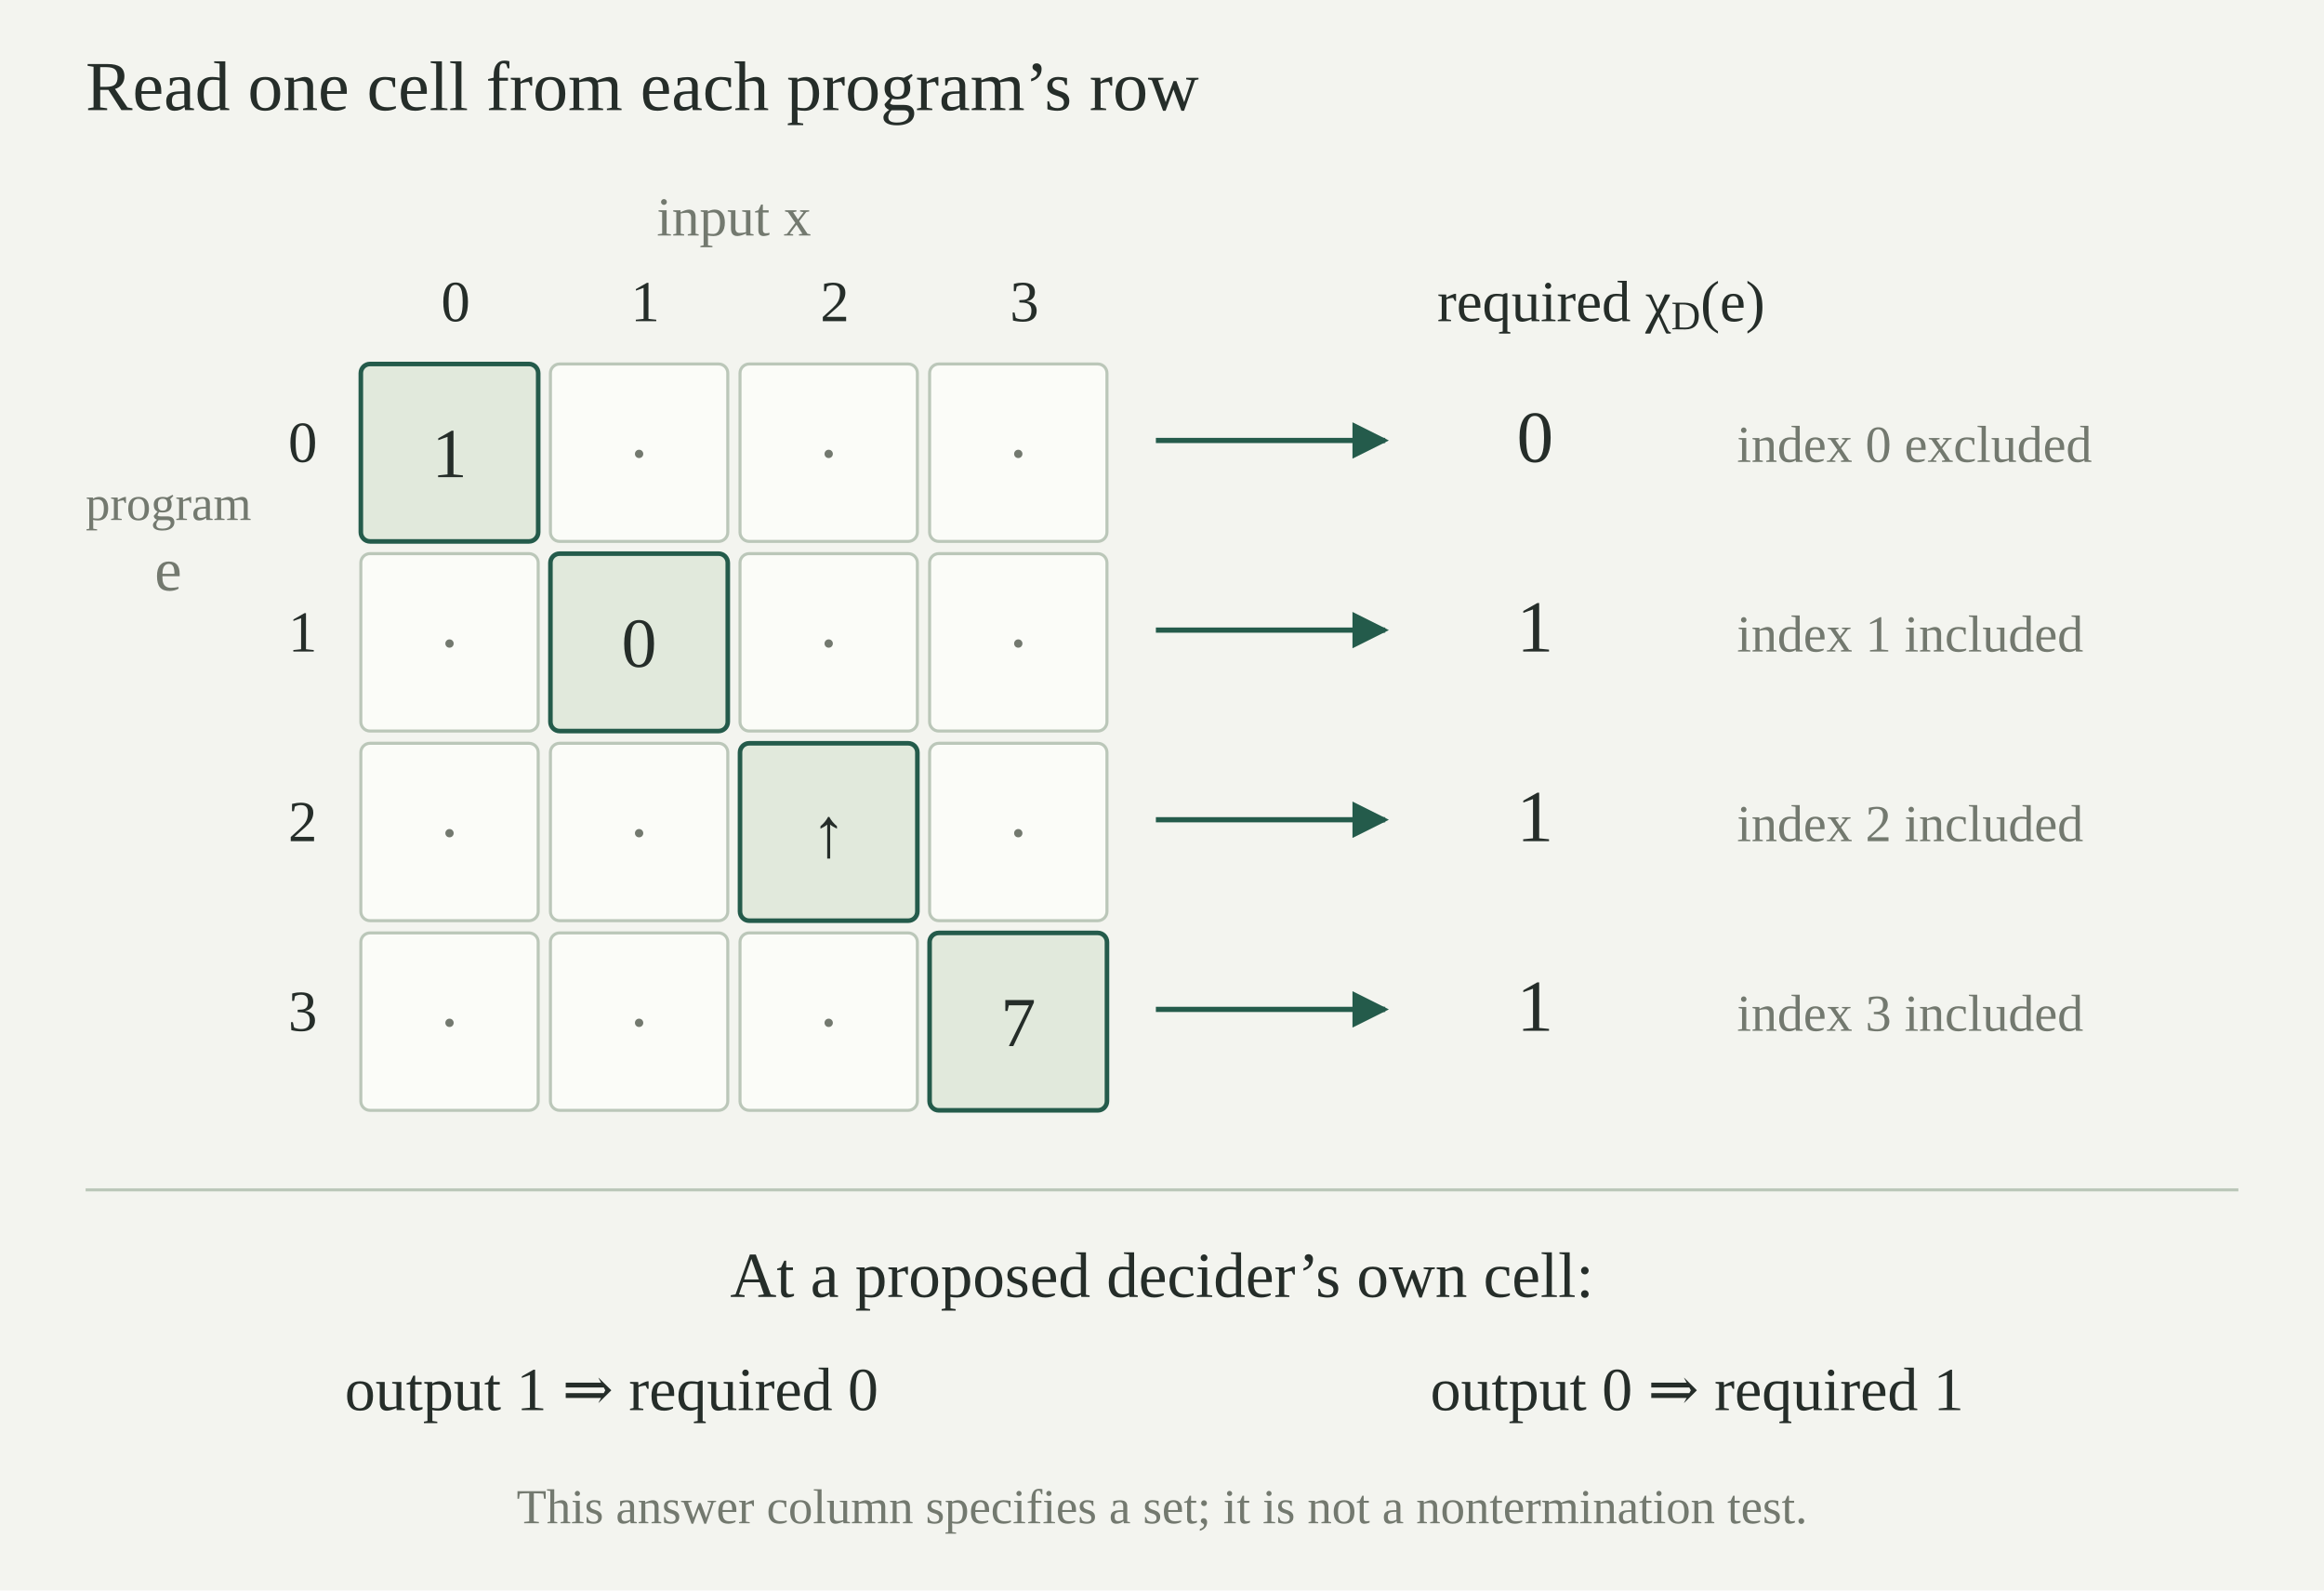
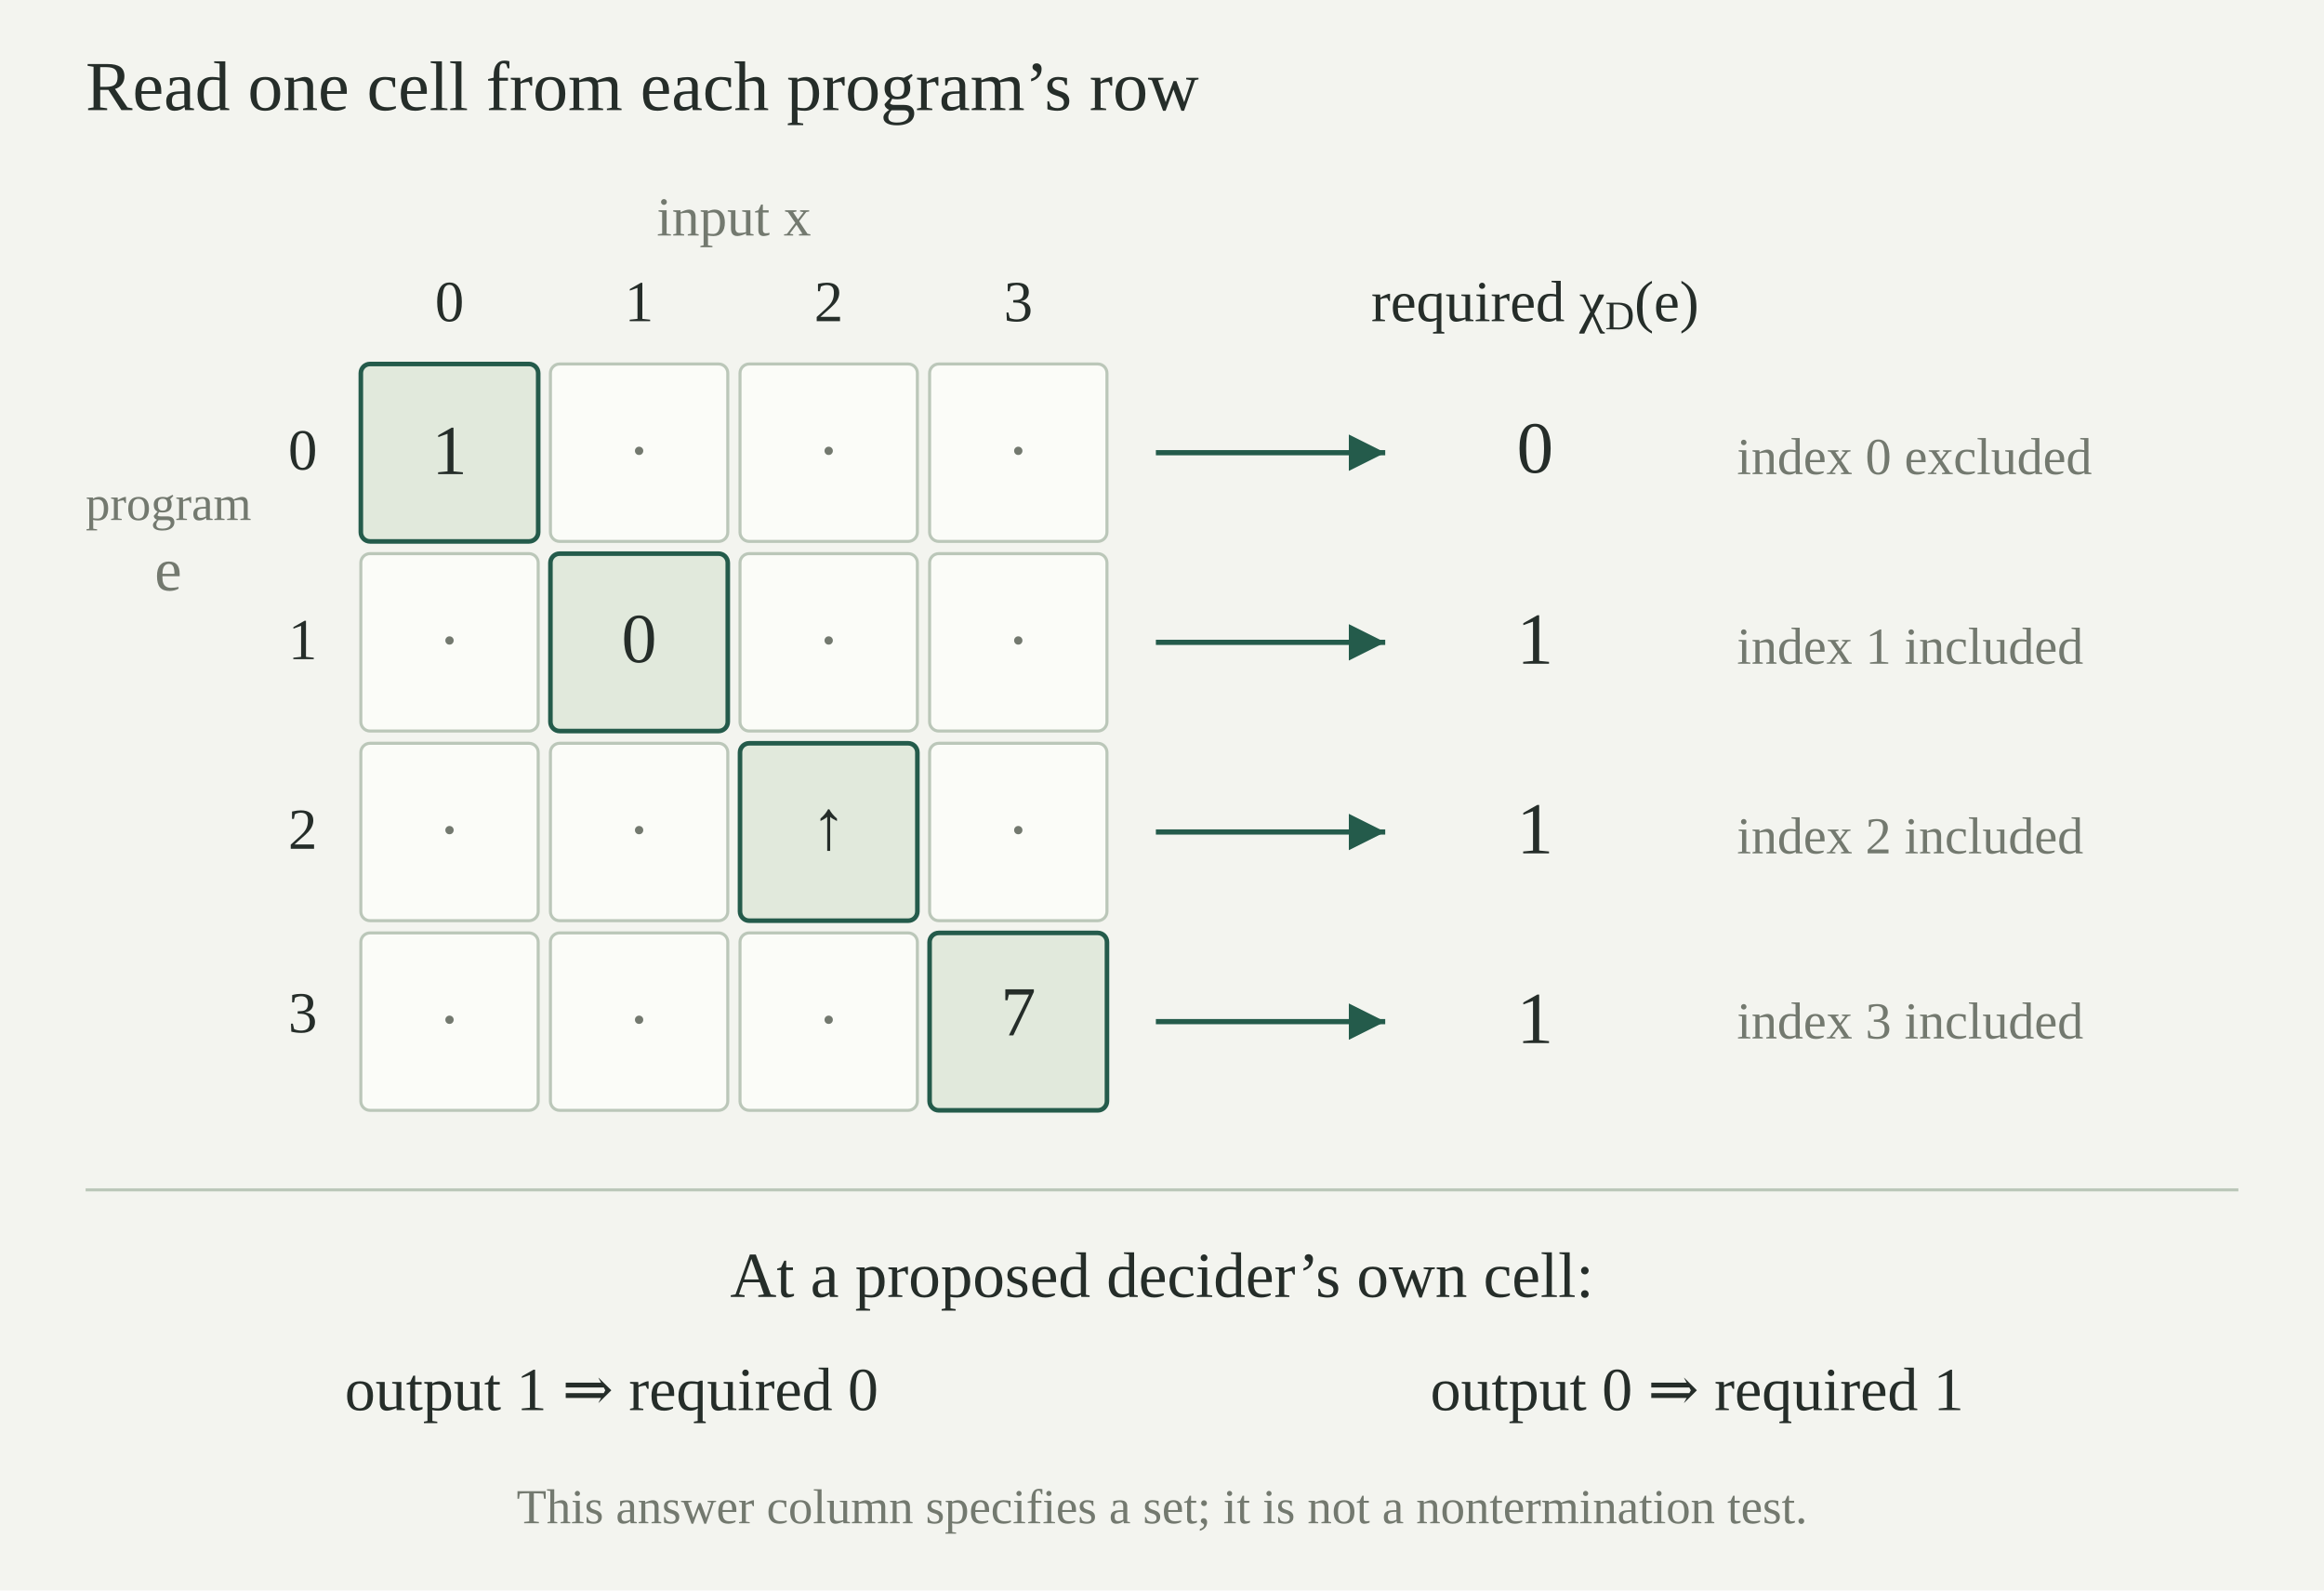
<svg xmlns="http://www.w3.org/2000/svg" width="760" height="520" viewBox="0 0 760 520" role="img" aria-labelledby="title desc">
  <defs>
-     <marker id="arrow" viewBox="0 0 10 10" refX="9" refY="5" markerWidth="7" markerHeight="7" orient="auto-start-reverse">
+     <marker id="arrow" viewBox="0 0 10 10" refX="10" refY="5" markerWidth="7" markerHeight="7" orient="auto-start-reverse">
      <path d="M0 0L10 5L0 10Z" fill="#245b4b" />
    </marker>
  </defs>
  <rect width="760" height="520" fill="#f3f4ef" />
  <text x="28" y="36" font-family="Georgia, Times New Roman, serif" font-size="23" text-anchor="start" fill="#252d29">Read one cell from each program’s row</text>
  <text x="240" y="77" font-family="Georgia, Times New Roman, serif" font-size="18" text-anchor="middle" fill="#73796f">input x</text>
-   <text x="149" y="105" font-family="Georgia, Times New Roman, serif" font-size="19" text-anchor="middle" fill="#252d29">0</text>
-   <text x="211" y="105" font-family="Georgia, Times New Roman, serif" font-size="19" text-anchor="middle" fill="#252d29">1</text>
-   <text x="273" y="105" font-family="Georgia, Times New Roman, serif" font-size="19" text-anchor="middle" fill="#252d29">2</text>
-   <text x="335" y="105" font-family="Georgia, Times New Roman, serif" font-size="19" text-anchor="middle" fill="#252d29">3</text>
+   <text x="147" y="105" font-family="Georgia, Times New Roman, serif" font-size="19" text-anchor="middle" fill="#252d29">0</text>
+   <text x="209" y="105" font-family="Georgia, Times New Roman, serif" font-size="19" text-anchor="middle" fill="#252d29">1</text>
+   <text x="271" y="105" font-family="Georgia, Times New Roman, serif" font-size="19" text-anchor="middle" fill="#252d29">2</text>
+   <text x="333" y="105" font-family="Georgia, Times New Roman, serif" font-size="19" text-anchor="middle" fill="#252d29">3</text>
  <text x="28" y="170" font-family="Georgia, Times New Roman, serif" font-size="16" text-anchor="start" fill="#73796f">program</text>
  <text x="55" y="193" font-family="Georgia, Times New Roman, serif" font-size="20" text-anchor="middle" fill="#73796f">e</text>
-   <text x="99" y="151" font-family="Georgia, Times New Roman, serif" font-size="19" text-anchor="middle" fill="#252d29">0</text>
+   <text x="99" y="153.5" font-family="Georgia, Times New Roman, serif" font-size="19" text-anchor="middle" fill="#252d29">0</text>
  <rect x="118" y="119" width="58" height="58" rx="3" fill="#e1e9dc" stroke="#245b4b" stroke-width="1.5" />
-   <text x="147" y="156" font-family="Georgia, Times New Roman, serif" font-size="23" text-anchor="middle" fill="#252d29">1</text>
+   <text x="147" y="155" font-family="Georgia, Times New Roman, serif" font-size="23" text-anchor="middle" fill="#252d29">1</text>
  <rect x="180" y="119" width="58" height="58" rx="3" fill="#fbfcf8" stroke="#bbc7b9" stroke-width="1" />
-   <text x="209" y="156" font-family="Georgia, Times New Roman, serif" font-size="23" text-anchor="middle" fill="#73796f">·</text>
+   <text x="209" y="155" font-family="Georgia, Times New Roman, serif" font-size="23" text-anchor="middle" fill="#73796f">·</text>
  <rect x="242" y="119" width="58" height="58" rx="3" fill="#fbfcf8" stroke="#bbc7b9" stroke-width="1" />
-   <text x="271" y="156" font-family="Georgia, Times New Roman, serif" font-size="23" text-anchor="middle" fill="#73796f">·</text>
+   <text x="271" y="155" font-family="Georgia, Times New Roman, serif" font-size="23" text-anchor="middle" fill="#73796f">·</text>
  <rect x="304" y="119" width="58" height="58" rx="3" fill="#fbfcf8" stroke="#bbc7b9" stroke-width="1" />
-   <text x="333" y="156" font-family="Georgia, Times New Roman, serif" font-size="23" text-anchor="middle" fill="#73796f">·</text>
-   <text x="99" y="213" font-family="Georgia, Times New Roman, serif" font-size="19" text-anchor="middle" fill="#252d29">1</text>
+   <text x="333" y="155" font-family="Georgia, Times New Roman, serif" font-size="23" text-anchor="middle" fill="#73796f">·</text>
+   <text x="99" y="215.5" font-family="Georgia, Times New Roman, serif" font-size="19" text-anchor="middle" fill="#252d29">1</text>
  <rect x="118" y="181" width="58" height="58" rx="3" fill="#fbfcf8" stroke="#bbc7b9" stroke-width="1" />
-   <text x="147" y="218" font-family="Georgia, Times New Roman, serif" font-size="23" text-anchor="middle" fill="#73796f">·</text>
+   <text x="147" y="217" font-family="Georgia, Times New Roman, serif" font-size="23" text-anchor="middle" fill="#73796f">·</text>
  <rect x="180" y="181" width="58" height="58" rx="3" fill="#e1e9dc" stroke="#245b4b" stroke-width="1.5" />
-   <text x="209" y="218" font-family="Georgia, Times New Roman, serif" font-size="23" text-anchor="middle" fill="#252d29">0</text>
+   <text x="209" y="216.5" font-family="Georgia, Times New Roman, serif" font-size="23" text-anchor="middle" fill="#252d29">0</text>
  <rect x="242" y="181" width="58" height="58" rx="3" fill="#fbfcf8" stroke="#bbc7b9" stroke-width="1" />
-   <text x="271" y="218" font-family="Georgia, Times New Roman, serif" font-size="23" text-anchor="middle" fill="#73796f">·</text>
+   <text x="271" y="217" font-family="Georgia, Times New Roman, serif" font-size="23" text-anchor="middle" fill="#73796f">·</text>
  <rect x="304" y="181" width="58" height="58" rx="3" fill="#fbfcf8" stroke="#bbc7b9" stroke-width="1" />
-   <text x="333" y="218" font-family="Georgia, Times New Roman, serif" font-size="23" text-anchor="middle" fill="#73796f">·</text>
-   <text x="99" y="275" font-family="Georgia, Times New Roman, serif" font-size="19" text-anchor="middle" fill="#252d29">2</text>
+   <text x="333" y="217" font-family="Georgia, Times New Roman, serif" font-size="23" text-anchor="middle" fill="#73796f">·</text>
+   <text x="99" y="277.5" font-family="Georgia, Times New Roman, serif" font-size="19" text-anchor="middle" fill="#252d29">2</text>
  <rect x="118" y="243" width="58" height="58" rx="3" fill="#fbfcf8" stroke="#bbc7b9" stroke-width="1" />
-   <text x="147" y="280" font-family="Georgia, Times New Roman, serif" font-size="23" text-anchor="middle" fill="#73796f">·</text>
+   <text x="147" y="279" font-family="Georgia, Times New Roman, serif" font-size="23" text-anchor="middle" fill="#73796f">·</text>
  <rect x="180" y="243" width="58" height="58" rx="3" fill="#fbfcf8" stroke="#bbc7b9" stroke-width="1" />
-   <text x="209" y="280" font-family="Georgia, Times New Roman, serif" font-size="23" text-anchor="middle" fill="#73796f">·</text>
+   <text x="209" y="279" font-family="Georgia, Times New Roman, serif" font-size="23" text-anchor="middle" fill="#73796f">·</text>
  <rect x="242" y="243" width="58" height="58" rx="3" fill="#e1e9dc" stroke="#245b4b" stroke-width="1.5" />
-   <text x="271" y="280" font-family="Georgia, Times New Roman, serif" font-size="23" text-anchor="middle" fill="#252d29">↑</text>
+   <text x="271" y="277.5" font-family="Georgia, Times New Roman, serif" font-size="23" text-anchor="middle" fill="#252d29">↑</text>
  <rect x="304" y="243" width="58" height="58" rx="3" fill="#fbfcf8" stroke="#bbc7b9" stroke-width="1" />
-   <text x="333" y="280" font-family="Georgia, Times New Roman, serif" font-size="23" text-anchor="middle" fill="#73796f">·</text>
-   <text x="99" y="337" font-family="Georgia, Times New Roman, serif" font-size="19" text-anchor="middle" fill="#252d29">3</text>
+   <text x="333" y="279" font-family="Georgia, Times New Roman, serif" font-size="23" text-anchor="middle" fill="#73796f">·</text>
+   <text x="99" y="337.5" font-family="Georgia, Times New Roman, serif" font-size="19" text-anchor="middle" fill="#252d29">3</text>
  <rect x="118" y="305" width="58" height="58" rx="3" fill="#fbfcf8" stroke="#bbc7b9" stroke-width="1" />
-   <text x="147" y="342" font-family="Georgia, Times New Roman, serif" font-size="23" text-anchor="middle" fill="#73796f">·</text>
+   <text x="147" y="341" font-family="Georgia, Times New Roman, serif" font-size="23" text-anchor="middle" fill="#73796f">·</text>
  <rect x="180" y="305" width="58" height="58" rx="3" fill="#fbfcf8" stroke="#bbc7b9" stroke-width="1" />
-   <text x="209" y="342" font-family="Georgia, Times New Roman, serif" font-size="23" text-anchor="middle" fill="#73796f">·</text>
+   <text x="209" y="341" font-family="Georgia, Times New Roman, serif" font-size="23" text-anchor="middle" fill="#73796f">·</text>
  <rect x="242" y="305" width="58" height="58" rx="3" fill="#fbfcf8" stroke="#bbc7b9" stroke-width="1" />
-   <text x="271" y="342" font-family="Georgia, Times New Roman, serif" font-size="23" text-anchor="middle" fill="#73796f">·</text>
+   <text x="271" y="341" font-family="Georgia, Times New Roman, serif" font-size="23" text-anchor="middle" fill="#73796f">·</text>
  <rect x="304" y="305" width="58" height="58" rx="3" fill="#e1e9dc" stroke="#245b4b" stroke-width="1.5" />
-   <text x="333" y="342" font-family="Georgia, Times New Roman, serif" font-size="23" text-anchor="middle" fill="#252d29">7</text>
-   <text x="470" y="105" font-family="Georgia, Times New Roman, serif" font-size="19" text-anchor="start" fill="#252d29">required χ<tspan baseline-shift="sub" font-size="70%">D</tspan>(e)</text>
-   <path d="M378 144L453 144" fill="none" stroke="#245b4b" stroke-width="1.7" marker-end="url(#arrow)" />
-   <text x="502" y="151" font-family="Georgia, Times New Roman, serif" font-size="24" text-anchor="middle" fill="#252d29">0</text>
-   <path d="M378 206L453 206" fill="none" stroke="#245b4b" stroke-width="1.7" marker-end="url(#arrow)" />
-   <text x="502" y="213" font-family="Georgia, Times New Roman, serif" font-size="24" text-anchor="middle" fill="#252d29">1</text>
-   <path d="M378 268L453 268" fill="none" stroke="#245b4b" stroke-width="1.7" marker-end="url(#arrow)" />
-   <text x="502" y="275" font-family="Georgia, Times New Roman, serif" font-size="24" text-anchor="middle" fill="#252d29">1</text>
-   <path d="M378 330L453 330" fill="none" stroke="#245b4b" stroke-width="1.7" marker-end="url(#arrow)" />
-   <text x="502" y="337" font-family="Georgia, Times New Roman, serif" font-size="24" text-anchor="middle" fill="#252d29">1</text>
-   <text x="568" y="151" font-family="Georgia, Times New Roman, serif" font-size="17" text-anchor="start" fill="#73796f">index 0 excluded</text>
-   <text x="568" y="213" font-family="Georgia, Times New Roman, serif" font-size="17" text-anchor="start" fill="#73796f">index 1 included</text>
-   <text x="568" y="275" font-family="Georgia, Times New Roman, serif" font-size="17" text-anchor="start" fill="#73796f">index 2 included</text>
-   <text x="568" y="337" font-family="Georgia, Times New Roman, serif" font-size="17" text-anchor="start" fill="#73796f">index 3 included</text>
+   <text x="333" y="338.5" font-family="Georgia, Times New Roman, serif" font-size="23" text-anchor="middle" fill="#252d29">7</text>
+   <text x="502" y="105" font-family="Georgia, Times New Roman, serif" font-size="19" text-anchor="middle" fill="#252d29">required χ<tspan baseline-shift="sub" font-size="70%">D</tspan>(e)</text>
+   <path d="M378 148L453 148" fill="none" stroke="#245b4b" stroke-width="1.7" marker-end="url(#arrow)" />
+   <text x="502" y="154.5" font-family="Georgia, Times New Roman, serif" font-size="24" text-anchor="middle" fill="#252d29">0</text>
+   <path d="M378 210L453 210" fill="none" stroke="#245b4b" stroke-width="1.7" marker-end="url(#arrow)" />
+   <text x="502" y="217" font-family="Georgia, Times New Roman, serif" font-size="24" text-anchor="middle" fill="#252d29">1</text>
+   <path d="M378 272L453 272" fill="none" stroke="#245b4b" stroke-width="1.7" marker-end="url(#arrow)" />
+   <text x="502" y="279" font-family="Georgia, Times New Roman, serif" font-size="24" text-anchor="middle" fill="#252d29">1</text>
+   <path d="M378 334L453 334" fill="none" stroke="#245b4b" stroke-width="1.7" marker-end="url(#arrow)" />
+   <text x="502" y="341" font-family="Georgia, Times New Roman, serif" font-size="24" text-anchor="middle" fill="#252d29">1</text>
+   <text x="568" y="155" font-family="Georgia, Times New Roman, serif" font-size="17" text-anchor="start" fill="#73796f">index 0 excluded</text>
+   <text x="568" y="217" font-family="Georgia, Times New Roman, serif" font-size="17" text-anchor="start" fill="#73796f">index 1 included</text>
+   <text x="568" y="279" font-family="Georgia, Times New Roman, serif" font-size="17" text-anchor="start" fill="#73796f">index 2 included</text>
+   <text x="568" y="339.5" font-family="Georgia, Times New Roman, serif" font-size="17" text-anchor="start" fill="#73796f">index 3 included</text>
  <path d="M28 389L732 389" fill="none" stroke="#bbc7b9" stroke-width="1" />
  <text x="380" y="424" font-family="Georgia, Times New Roman, serif" font-size="21" text-anchor="middle" fill="#252d29">At a proposed decider’s own cell:</text>
  <text x="200" y="461" font-family="Georgia, Times New Roman, serif" font-size="20" text-anchor="middle" fill="#252d29">output 1  ⇒  required 0</text>
  <text x="555" y="461" font-family="Georgia, Times New Roman, serif" font-size="20" text-anchor="middle" fill="#252d29">output 0  ⇒  required 1</text>
  <text x="380" y="498" font-family="Georgia, Times New Roman, serif" font-size="16" text-anchor="middle" fill="#73796f">This answer column specifies a set; it is not a nontermination test.</text>
</svg>
